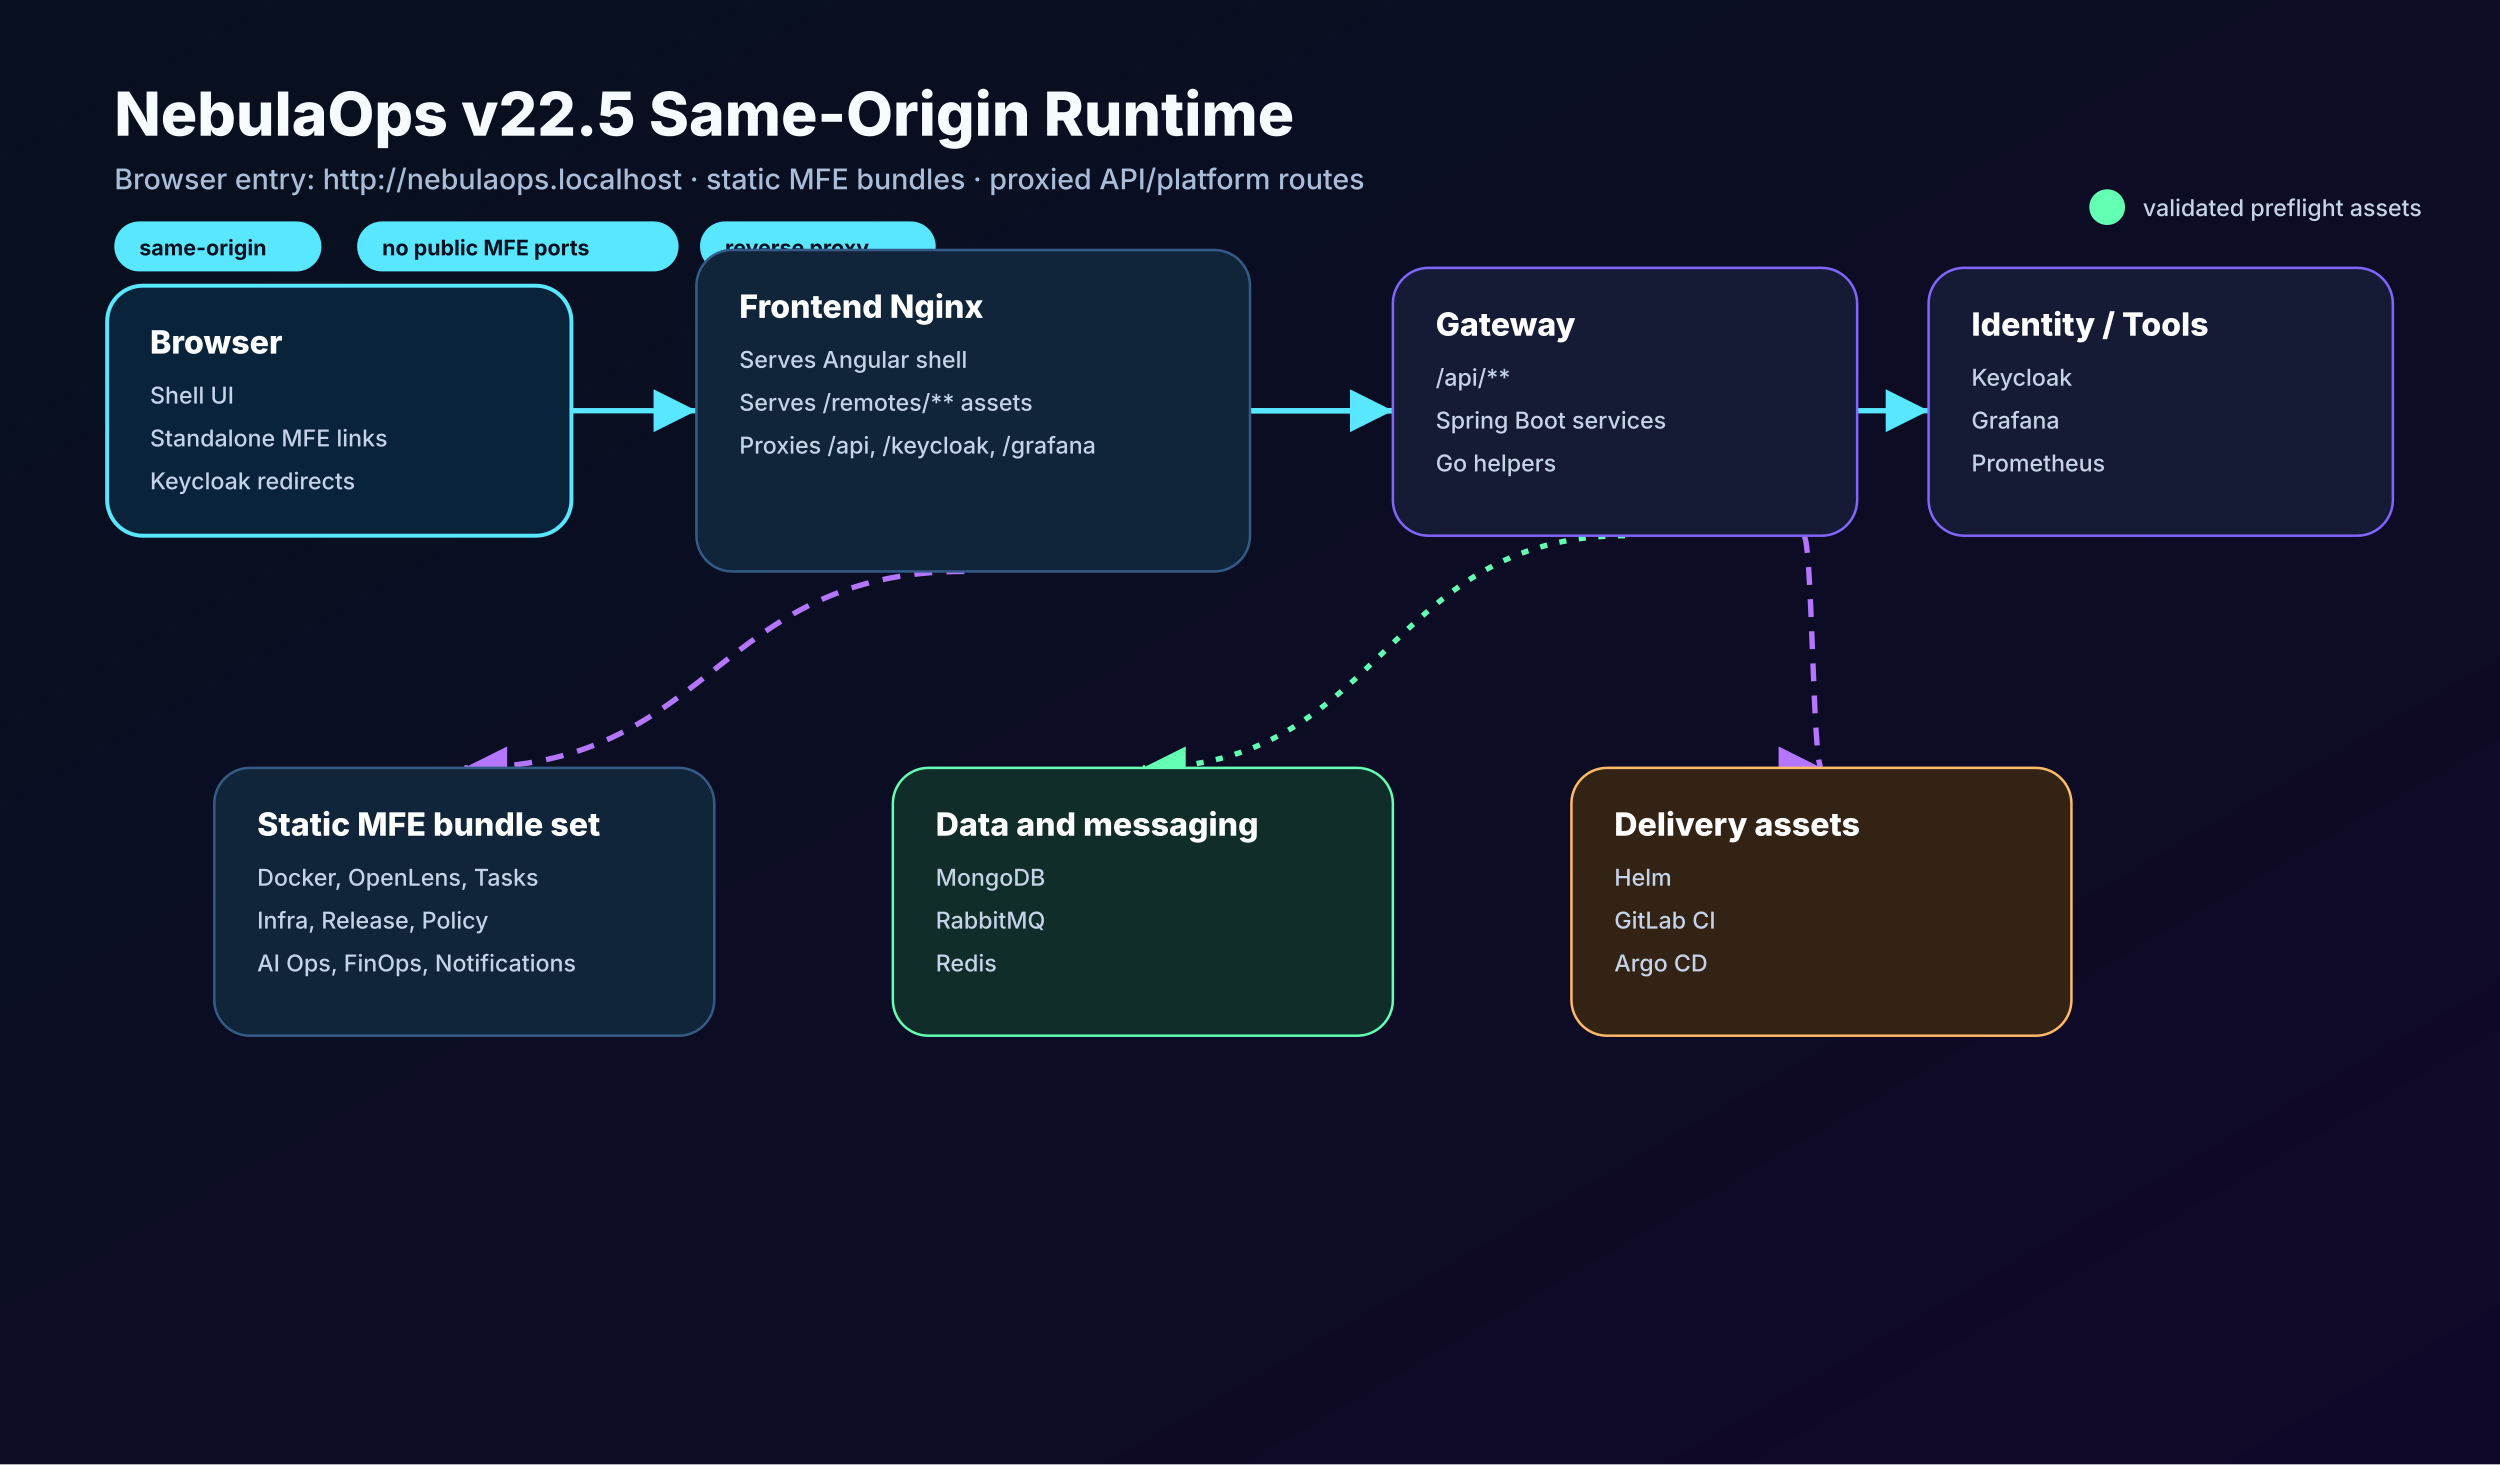
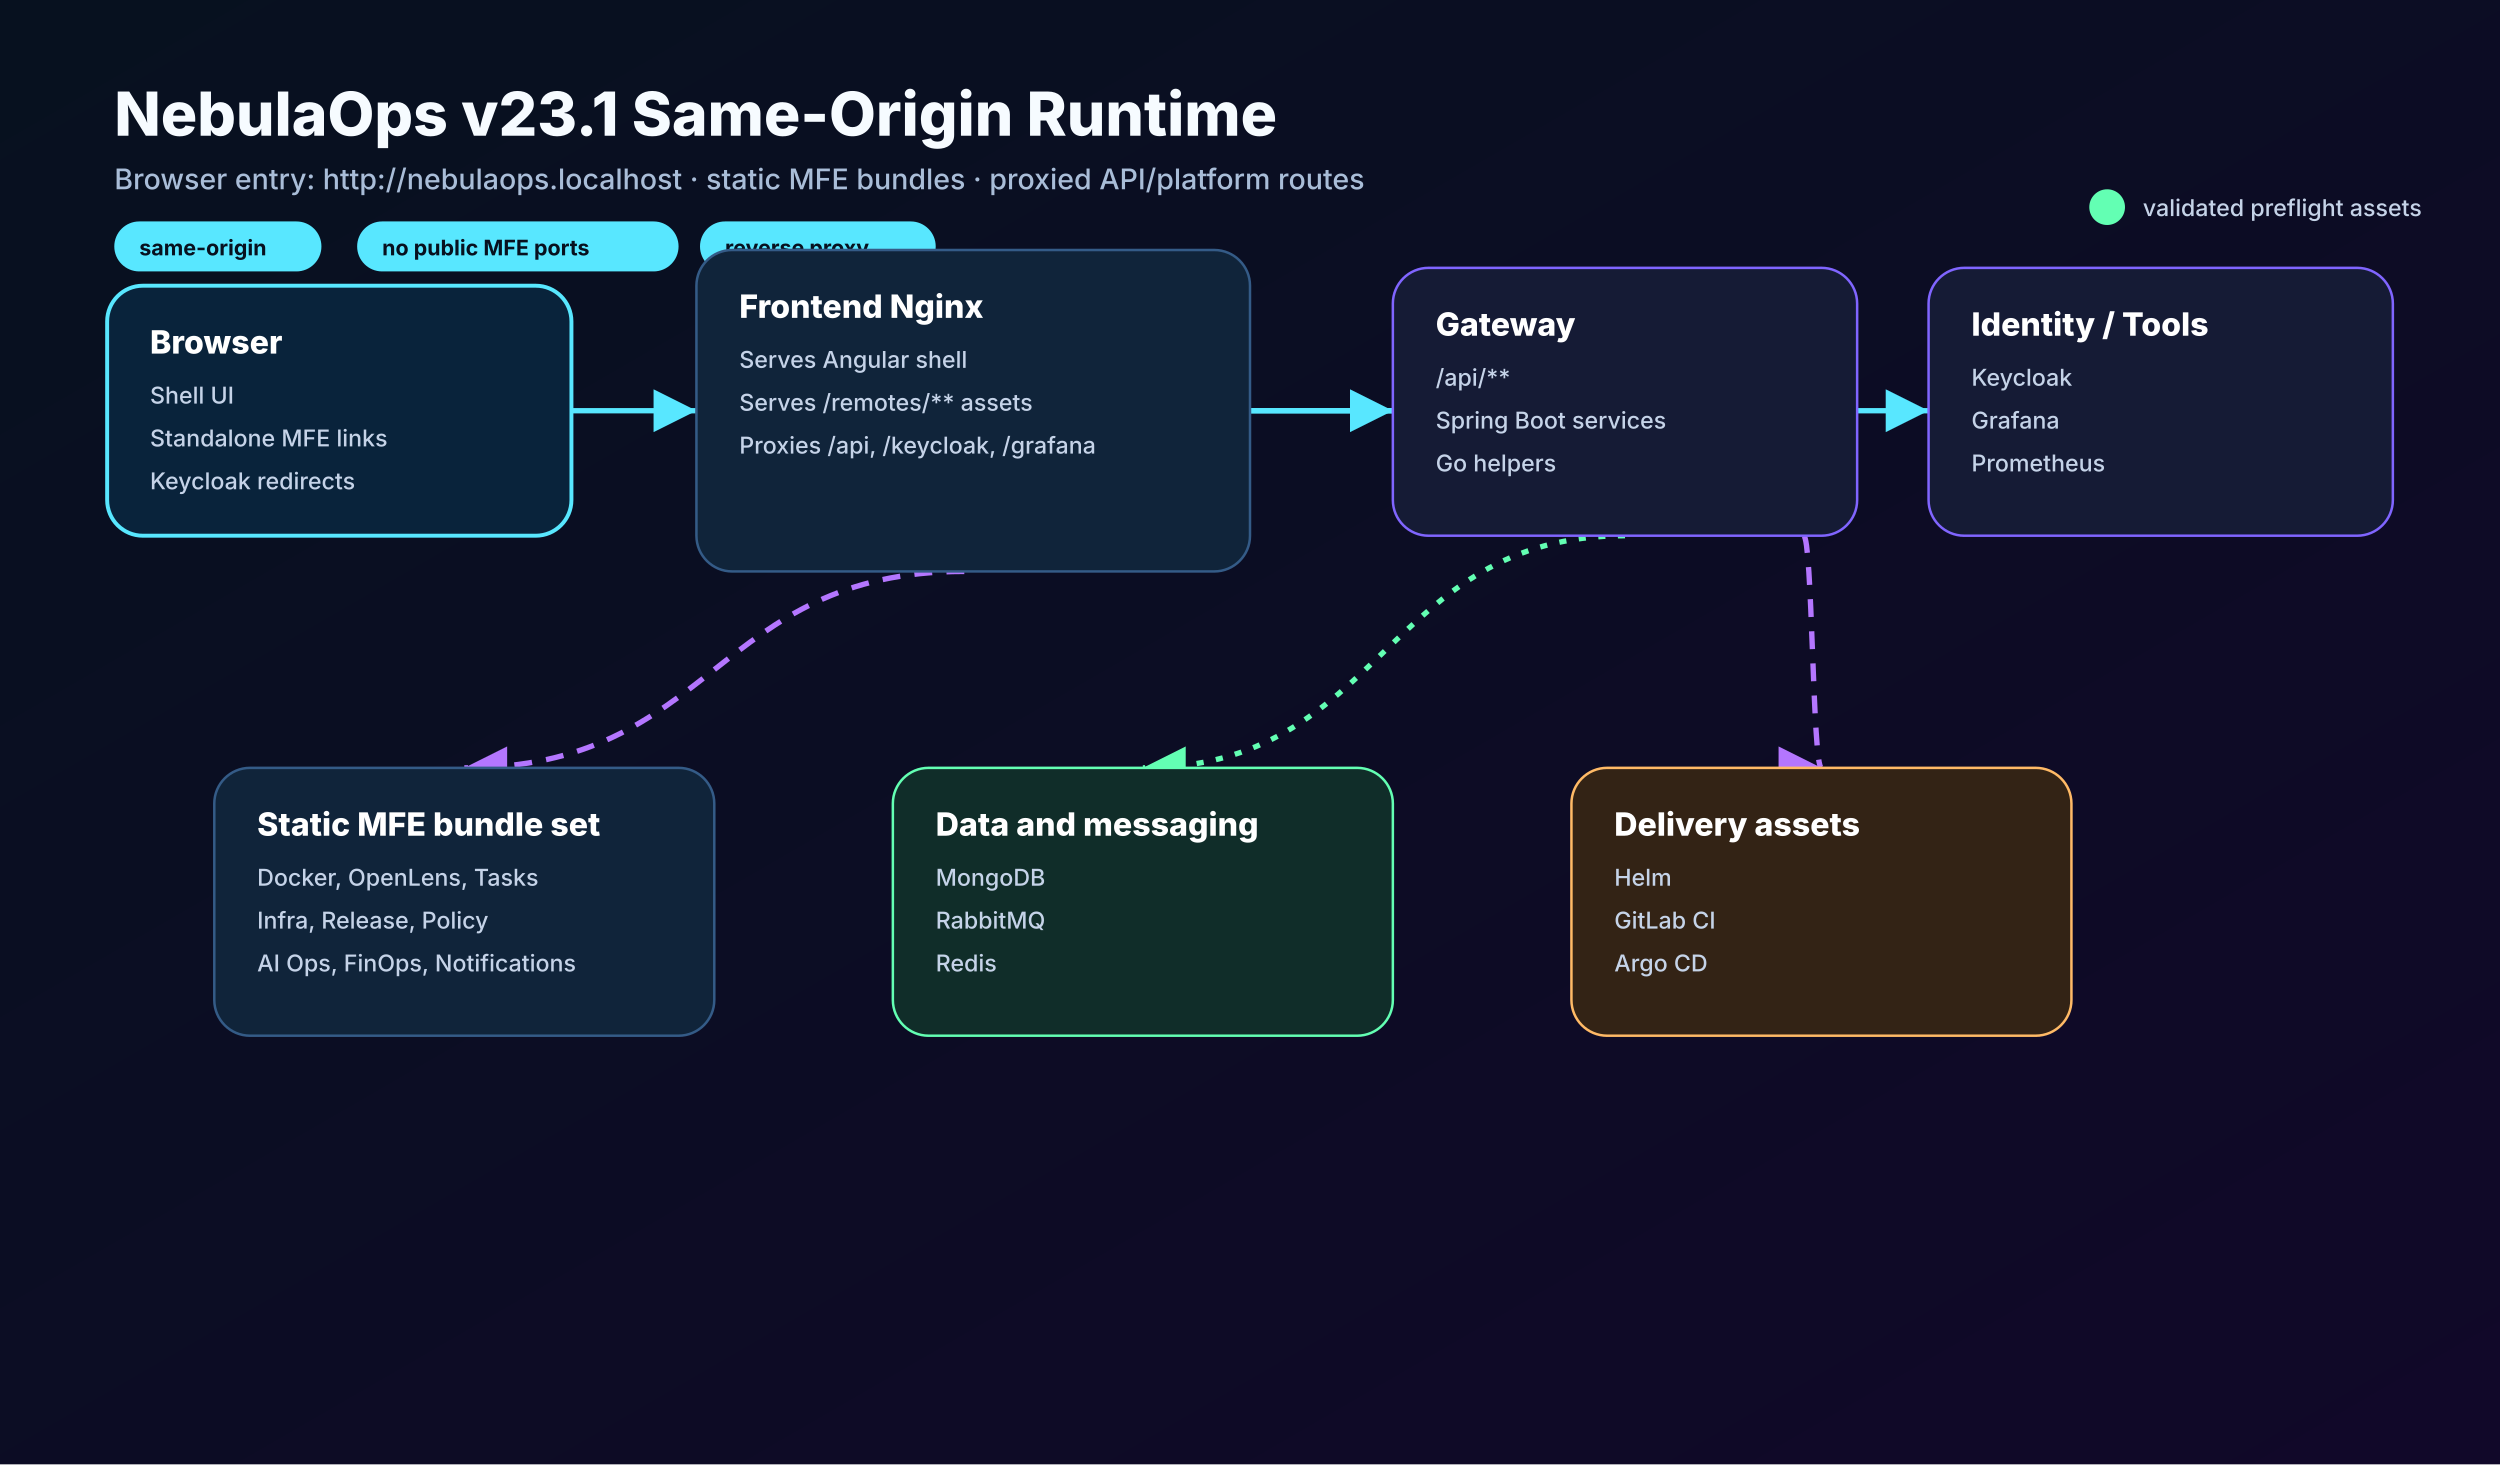
- <svg xmlns="http://www.w3.org/2000/svg" viewBox="0 0 1400 820" role="img" aria-label="NebulaOps v22.5 Same-Origin Runtime">
+ <svg xmlns="http://www.w3.org/2000/svg" viewBox="0 0 1400 820" role="img" aria-label="NebulaOps v23.1 Same-Origin Runtime">
  <defs>
    <linearGradient id="bg" x1="0" y1="0" x2="1" y2="1">
      <stop offset="0" stop-color="#07111f" />
      <stop offset="1" stop-color="#110829" />
    </linearGradient>
    <marker id="arrow" markerWidth="12" markerHeight="12" refX="10" refY="6" orient="auto">
      <path d="M2,2 L10,6 L2,10 Z" fill="#58e7ff" />
    </marker>
    <marker id="arrow2" markerWidth="12" markerHeight="12" refX="10" refY="6" orient="auto">
      <path d="M2,2 L10,6 L2,10 Z" fill="#b476ff" />
    </marker>
    <marker id="arrow3" markerWidth="12" markerHeight="12" refX="10" refY="6" orient="auto">
      <path d="M2,2 L10,6 L2,10 Z" fill="#63ffb3" />
    </marker>
    <style>
.title{font:800 34px Inter,Segoe UI,Arial;fill:#f6fbff}.sub{font:500 16px Inter,Segoe UI,Arial;fill:#a9bdd8}.label{font:800 18px Inter,Segoe UI,Arial;fill:#ffffff}.small{font:500 13px Inter,Segoe UI,Arial;fill:#c5d3e8}.chip{font:700 12px Inter,Segoe UI,Arial;fill:#07111f}.panel{fill:#10243a;stroke:#345b87;stroke-width:1.4}.core{fill:#09233b;stroke:#58e7ff;stroke-width:2.2}.soft{fill:#151b35;stroke:#8065ff;stroke-width:1.4}.data{fill:#102d29;stroke:#63ffb3;stroke-width:1.4}.warn{fill:#332315;stroke:#ffba66;stroke-width:1.4}.flow{fill:none;stroke:#58e7ff;stroke-width:3;marker-end:url(#arrow)}.dash{fill:none;stroke:#b476ff;stroke-width:3;stroke-dasharray:10 8;marker-end:url(#arrow2)}.metric{fill:none;stroke:#63ffb3;stroke-width:3;stroke-dasharray:4 7;marker-end:url(#arrow3)}.pulse{animation:pulse 2.8s ease-in-out infinite}@keyframes pulse{0%,100%{opacity:.6}50%{opacity:1}}
</style>
  </defs>
  <rect width="1400" height="820" fill="url(#bg)" />
-   <text x="64" y="76" class="title">NebulaOps v22.5 Same-Origin Runtime</text>
+   <text x="64" y="76" class="title">NebulaOps v23.1 Same-Origin Runtime</text>
  <text x="64" y="106" class="sub">Browser entry: http://nebulaops.localhost · static MFE bundles · proxied API/platform routes</text>
  <rect x="64" y="124" width="116" height="28" rx="14" fill="#58e7ff" />
  <text x="78" y="143" class="chip">same-origin</text>
  <rect x="200" y="124" width="180" height="28" rx="14" fill="#58e7ff" />
  <text x="214" y="143" class="chip">no public MFE ports</text>
  <rect x="392" y="124" width="132" height="28" rx="14" fill="#58e7ff" />
  <text x="406" y="143" class="chip">reverse proxy</text>
  <path d="M320 230 C 355 230, 355 230, 390 230" class="flow" />
  <path d="M700 230 C 740 230, 740 230, 780 230" class="flow" />
  <path d="M700 230 C 890 230, 890 230, 1080 230" class="flow" />
  <path d="M540 320 C 400 320, 400 430, 260 430" class="dash" />
  <path d="M910 300 C 775 300, 775 430, 640 430" class="metric" />
  <path d="M1010 300 C 1015 300, 1015 430, 1020 430" class="dash" />
  <rect x="60" y="160" width="260" height="140" rx="20" class="core" />
  <text x="84" y="198" class="label">Browser</text>
  <text x="84" y="226" class="small">Shell UI</text>
  <text x="84" y="250" class="small">Standalone MFE links</text>
  <text x="84" y="274" class="small">Keycloak redirects</text>
  <rect x="390" y="140" width="310" height="180" rx="20" class="panel" />
  <text x="414" y="178" class="label">Frontend Nginx</text>
  <text x="414" y="206" class="small">Serves Angular shell</text>
  <text x="414" y="230" class="small">Serves /remotes/** assets</text>
  <text x="414" y="254" class="small">Proxies /api, /keycloak, /grafana</text>
  <rect x="780" y="150" width="260" height="150" rx="20" class="soft" />
  <text x="804" y="188" class="label">Gateway</text>
  <text x="804" y="216" class="small">/api/**</text>
  <text x="804" y="240" class="small">Spring Boot services</text>
  <text x="804" y="264" class="small">Go helpers</text>
  <rect x="1080" y="150" width="260" height="150" rx="20" class="soft" />
  <text x="1104" y="188" class="label">Identity / Tools</text>
  <text x="1104" y="216" class="small">Keycloak</text>
  <text x="1104" y="240" class="small">Grafana</text>
  <text x="1104" y="264" class="small">Prometheus</text>
  <rect x="120" y="430" width="280" height="150" rx="20" class="panel" />
  <text x="144" y="468" class="label">Static MFE bundle set</text>
  <text x="144" y="496" class="small">Docker, OpenLens, Tasks</text>
  <text x="144" y="520" class="small">Infra, Release, Policy</text>
  <text x="144" y="544" class="small">AI Ops, FinOps, Notifications</text>
  <rect x="500" y="430" width="280" height="150" rx="20" class="data" />
  <text x="524" y="468" class="label">Data and messaging</text>
  <text x="524" y="496" class="small">MongoDB</text>
  <text x="524" y="520" class="small">RabbitMQ</text>
  <text x="524" y="544" class="small">Redis</text>
  <rect x="880" y="430" width="280" height="150" rx="20" class="warn" />
  <text x="904" y="468" class="label">Delivery assets</text>
  <text x="904" y="496" class="small">Helm</text>
  <text x="904" y="520" class="small">GitLab CI</text>
  <text x="904" y="544" class="small">Argo CD</text>
  <circle cx="1180" cy="116" r="10" fill="#63ffb3" class="pulse" />
  <text x="1200" y="121" class="small">validated preflight assets</text>
</svg>
